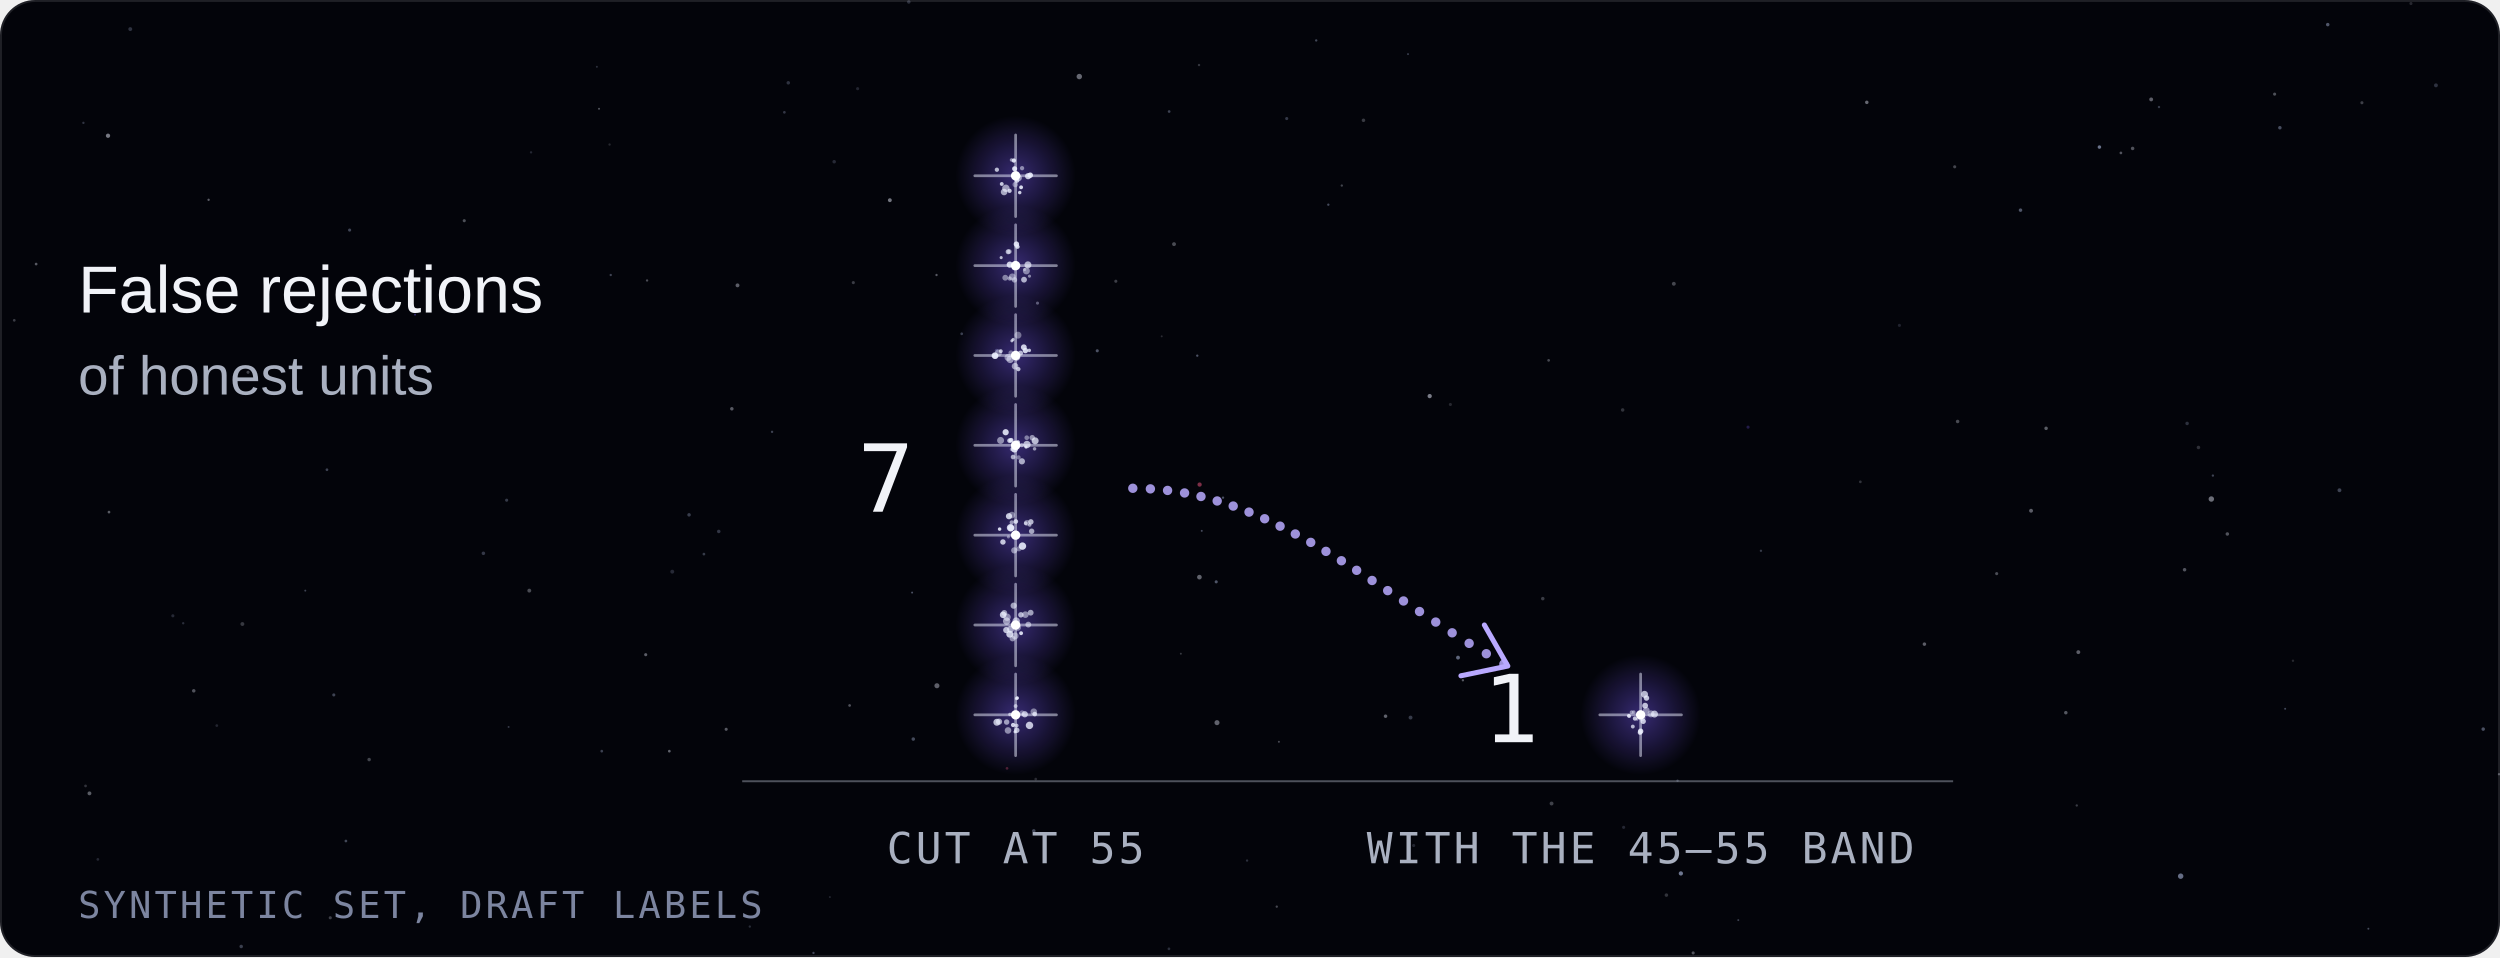
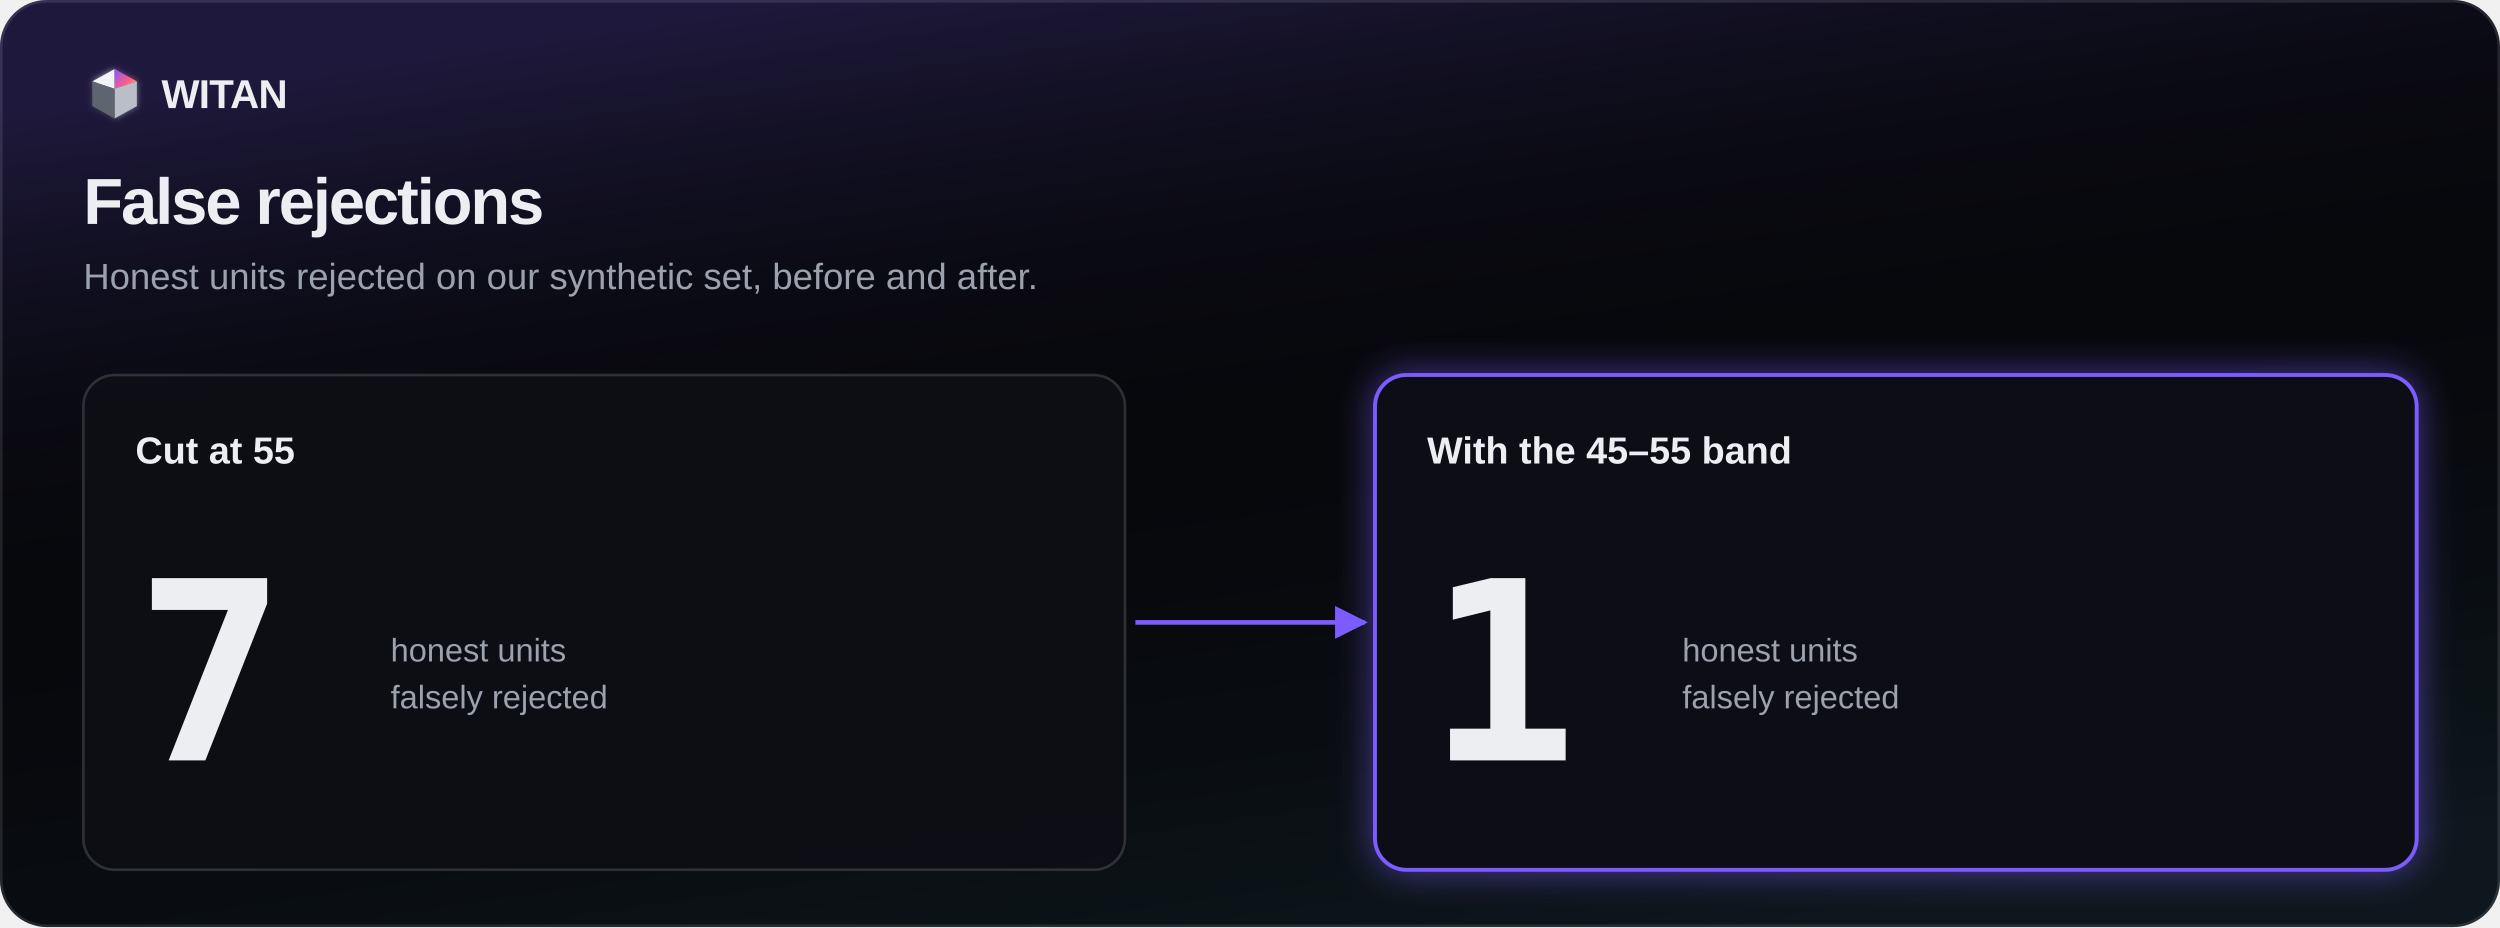
- <svg xmlns="http://www.w3.org/2000/svg" viewBox="0 0 1280 490" width="1280" height="490" role="img" aria-label="False rejections of honest units on the synthetic set, drawn as stars: seven with the cut at 55, one with the 45 to 55 band" font-family="'Wanted Sans Variable', 'Wanted Sans', 'Segoe UI', 'Helvetica Neue', Arial, sans-serif" text-rendering="geometricPrecision">
+ <svg xmlns="http://www.w3.org/2000/svg" viewBox="0 0 960 356" width="960" height="356" role="img" aria-label="False rejections of honest units on the synthetic set fell from 7 with the cut at 55 to 1 with the 45 to 55 band" font-family="'Wanted Sans Variable', 'Wanted Sans', 'Segoe UI', 'Helvetica Neue', Arial, sans-serif" text-rendering="geometricPrecision">
  <defs>
-     <radialGradient id="halo">
-       <stop offset="0" stop-color="#7C5CFF" stop-opacity=".42" />
-       <stop offset="1" stop-color="#7C5CFF" stop-opacity="0" />
-     </radialGradient>
-     <radialGradient id="cardv" cx="0" cy="0" r="1">
-       <stop offset="0" stop-color="#7C5CFF" stop-opacity=".12" />
-       <stop offset=".55" stop-color="#7C5CFF" stop-opacity="0" />
-     </radialGradient>
-     <radialGradient id="cardr" cx="1" cy="1" r="1">
-       <stop offset="0" stop-color="#FF5C87" stop-opacity=".07" />
-       <stop offset=".6" stop-color="#FF5C87" stop-opacity="0" />
-     </radialGradient>
+     <marker id="arrow" viewBox="0 0 10 10" refX="9" refY="5" markerWidth="7" markerHeight="7" orient="auto-start-reverse">
+       <path d="M0 0L10 5L0 10z" fill="#9BA1AD" />
+     </marker>
+     <marker id="arrow-v" viewBox="0 0 10 10" refX="9" refY="5" markerWidth="7" markerHeight="7" orient="auto-start-reverse">
+       <path d="M0 0L10 5L0 10z" fill="#7C5CFF" />
+     </marker>
+     <marker id="arrow-a" viewBox="0 0 10 10" refX="9" refY="5" markerWidth="7" markerHeight="7" orient="auto-start-reverse">
+       <path d="M0 0L10 5L0 10z" fill="#FFB35C" />
+     </marker>
+     <linearGradient id="aurora" x1="12" y1="2" x2="21" y2="10" gradientUnits="userSpaceOnUse">
+       <stop offset="0" stop-color="#7C5CFF" />
+       <stop offset=".6" stop-color="#FF5C87" />
+       <stop offset="1" stop-color="#FFB35C" />
+     </linearGradient>
+     <linearGradient id="aurora-h" x1="0" y1="0" x2="1" y2="0">
+       <stop offset="0" stop-color="#7C5CFF" />
+       <stop offset="1" stop-color="#5EE0FF" />
+     </linearGradient>
+     <linearGradient id="aurora-v" x1="0" y1="1" x2="0" y2="0">
+       <stop offset="0" stop-color="#7C5CFF" />
+       <stop offset="1" stop-color="#5EE0FF" />
+     </linearGradient>
+     <linearGradient id="tint" x1=".3" y1="0" x2=".7" y2="1">
+       <stop offset="0" stop-color="#7C5CFF" stop-opacity=".2" />
+       <stop offset=".46" stop-color="#07080C" stop-opacity="0" />
+       <stop offset="1" stop-color="#5EE0FF" stop-opacity=".07" />
+     </linearGradient>
+     <filter id="glow-v" x="-50%" y="-50%" width="200%" height="200%">
+       <feDropShadow dx="0" dy="0" stdDeviation="7" flood-color="#7C5CFF" flood-opacity="0.55" />
+     </filter>
+     <filter id="glow-w" x="-50%" y="-50%" width="200%" height="200%">
+       <feDropShadow dx="0" dy="0" stdDeviation="2.5" flood-color="#ECEEF2" flood-opacity="0.45" />
+     </filter>
+     <filter id="glow-g" x="-50%" y="-50%" width="200%" height="200%">
+       <feDropShadow dx="0" dy="0" stdDeviation="4" flood-color="#58C48A" flood-opacity="0.8" />
+     </filter>
+     <filter id="glow-a" x="-50%" y="-50%" width="200%" height="200%">
+       <feDropShadow dx="0" dy="0" stdDeviation="4" flood-color="#FFB35C" flood-opacity="0.45" />
+     </filter>
+     <filter id="blur-mark" x="-50%" y="-50%" width="200%" height="200%">
+       <feGaussianBlur stdDeviation="1.2" />
+     </filter>
  </defs>
-   <rect width="1280" height="490" rx="18" fill="#03040A" />
-   <g fill="rgb(200,215,255)">
-     <circle cx="680.1" cy="104.8" r="0.6" fill-opacity="0.33" />
-     <circle cx="401.6" cy="57.5" r="0.7" fill-opacity="0.24" />
-     <circle cx="259.4" cy="256.1" r="0.8" fill-opacity="0.26" />
-     <circle cx="167.4" cy="240.5" r="0.7" fill-opacity="0.30" />
-     <circle cx="93.8" cy="319.1" r="0.6" fill-opacity="0.20" />
-     <circle cx="529.3" cy="425.4" r="0.9" fill-opacity="0.31" />
-     <circle cx="88.5" cy="315.3" r="0.8" fill-opacity="0.18" />
-     <circle cx="439.1" cy="45.4" r="0.8" fill-opacity="0.16" />
-     <circle cx="344.2" cy="292.7" r="1.0" fill-opacity="0.18" />
-     <circle cx="312.7" cy="140.8" r="0.6" fill-opacity="0.30" />
-     <circle cx="111.0" cy="371.5" r="0.7" fill-opacity="0.16" />
-     <circle cx="615.3" cy="271.8" r="0.5" fill-opacity="0.34" />
-     <circle cx="1105.4" cy="54.8" r="0.6" fill-opacity="0.26" />
-     <circle cx="42.7" cy="62.9" r="0.6" fill-opacity="0.23" />
-     <circle cx="613.0" cy="182.1" r="0.6" fill-opacity="0.37" />
-     <circle cx="66.7" cy="14.9" r="1.0" fill-opacity="0.22" />
-     <circle cx="424.9" cy="459.3" r="0.5" fill-opacity="0.16" />
-     <circle cx="1271.4" cy="373.3" r="0.9" fill-opacity="0.36" />
-     <circle cx="1133.0" cy="243.5" r="0.6" fill-opacity="0.30" />
-     <circle cx="1074.9" cy="75.3" r="0.9" fill-opacity="0.52" />
-     <circle cx="622.7" cy="297.9" r="0.8" fill-opacity="0.38" />
-     <circle cx="972.5" cy="166.6" r="0.8" fill-opacity="0.15" />
-     <circle cx="1170.0" cy="362.9" r="0.5" fill-opacity="0.33" />
-     <circle cx="170.9" cy="355.8" r="0.8" fill-opacity="0.30" />
-     <circle cx="860.6" cy="447.2" r="1.1" fill-opacity="0.54" />
-     <circle cx="722.2" cy="367.4" r="1.0" fill-opacity="0.26" />
-     <circle cx="383.9" cy="474.4" r="0.6" fill-opacity="0.19" />
-     <circle cx="1247.2" cy="43.7" r="1.0" fill-opacity="0.22" />
-     <circle cx="271.9" cy="78.0" r="0.6" fill-opacity="0.17" />
-     <circle cx="723.8" cy="432.9" r="0.8" fill-opacity="0.16" />
-     <circle cx="360.4" cy="283.7" r="0.7" fill-opacity="0.26" />
-     <circle cx="1034.5" cy="107.6" r="0.9" fill-opacity="0.39" />
-     <circle cx="901.6" cy="282.0" r="0.6" fill-opacity="0.26" />
-     <circle cx="465.3" cy="1.0" r="0.9" fill-opacity="0.21" />
-     <circle cx="368.0" cy="272.1" r="0.9" fill-opacity="0.24" />
-     <circle cx="638.5" cy="440.6" r="0.6" fill-opacity="0.21" />
-     <circle cx="1197.8" cy="251.0" r="1.0" fill-opacity="0.30" />
-     <circle cx="890.0" cy="471.1" r="0.5" fill-opacity="0.29" />
-     <circle cx="598.6" cy="57.1" r="0.7" fill-opacity="0.30" />
-     <circle cx="720.9" cy="27.7" r="0.5" fill-opacity="0.28" />
-     <circle cx="179.0" cy="117.8" r="0.8" fill-opacity="0.31" />
-     <circle cx="395.3" cy="221.1" r="0.6" fill-opacity="0.30" />
-     <circle cx="858.9" cy="399.7" r="0.6" fill-opacity="0.26" />
-     <circle cx="352.8" cy="263.6" r="0.9" fill-opacity="0.27" />
-     <circle cx="177.1" cy="430.6" r="0.7" fill-opacity="0.32" />
-     <circle cx="467.0" cy="303.4" r="0.5" fill-opacity="0.37" />
-     <circle cx="746.5" cy="336.7" r="1.0" fill-opacity="0.46" />
-     <circle cx="247.5" cy="283.3" r="0.9" fill-opacity="0.25" />
-     <circle cx="156.3" cy="302.4" r="0.5" fill-opacity="0.30" />
-     <circle cx="1167.3" cy="65.4" r="0.9" fill-opacity="0.34" />
-     <circle cx="123.5" cy="484.6" r="0.9" fill-opacity="0.28" />
-     <circle cx="1212.6" cy="475.5" r="0.5" fill-opacity="0.33" />
-     <circle cx="1119.8" cy="216.8" r="0.9" fill-opacity="0.21" />
-     <circle cx="831.3" cy="423.6" r="0.8" fill-opacity="0.17" />
-     <circle cx="427.1" cy="82.8" r="0.9" fill-opacity="0.18" />
-     <circle cx="658.8" cy="60.7" r="0.8" fill-opacity="0.25" />
-     <circle cx="510.3" cy="179.6" r="1.0" fill-opacity="0.27" />
-     <circle cx="626.2" cy="254.8" r="0.6" fill-opacity="0.36" />
-     <circle cx="561.8" cy="179.6" r="0.8" fill-opacity="0.37" />
-     <circle cx="403.6" cy="42.4" r="0.9" fill-opacity="0.22" />
-     <circle cx="305.6" cy="34.2" r="0.5" fill-opacity="0.21" />
-     <circle cx="260.4" cy="372.2" r="0.5" fill-opacity="0.25" />
-     <circle cx="467.6" cy="378.4" r="0.9" fill-opacity="0.33" />
-     <circle cx="1116.5" cy="448.6" r="1.4" fill-opacity="0.50" />
-     <circle cx="308.1" cy="384.6" r="0.7" fill-opacity="0.29" />
-     <circle cx="673.9" cy="20.7" r="0.6" fill-opacity="0.32" />
-     <circle cx="50.1" cy="440.0" r="0.7" fill-opacity="0.17" />
-     <circle cx="1191.8" cy="12.6" r="0.9" fill-opacity="0.39" />
-     <circle cx="492.4" cy="170.9" r="0.7" fill-opacity="0.28" />
-     <circle cx="598.5" cy="485.8" r="0.7" fill-opacity="0.20" />
-     <circle cx="416.5" cy="487.9" r="0.6" fill-opacity="0.31" />
+   <rect width="960" height="356" rx="18" fill="#07080C" />
+   <rect width="960" height="356" rx="18" fill="url(#tint)" />
+   <rect x=".5" y=".5" width="959" height="355" rx="17.5" fill="none" stroke="#ECEEF2" stroke-opacity=".12" />
+   <g transform="translate(32.6 24.6) scale(0.95)" filter="url(#blur-mark)" opacity=".6">
+     <polygon points="3,7 12,2 12,10" fill="#F2F3F7" />
+     <polygon points="12,2 21,7 12,10" fill="url(#aurora)" />
+     <polygon points="21,7 21,17 12,22 12,10" fill="#B9BEC9" />
+     <polygon points="3,7 12,10 12,22 3,17" fill="#5E6470" />
  </g>
-   <g fill="rgb(236,240,255)">
-     <circle cx="237.7" cy="113.0" r="0.8" fill-opacity="0.32" />
-     <circle cx="18.5" cy="135.2" r="0.7" fill-opacity="0.36" />
-     <circle cx="1057.7" cy="364.9" r="0.9" fill-opacity="0.35" />
-     <circle cx="623.1" cy="370.0" r="1.3" fill-opacity="0.40" />
-     <circle cx="709.4" cy="366.7" r="0.9" fill-opacity="0.40" />
-     <circle cx="55.3" cy="69.5" r="1.1" fill-opacity="0.49" />
-     <circle cx="479.7" cy="351.1" r="1.3" fill-opacity="0.39" />
-     <circle cx="271.0" cy="302.4" r="1.0" fill-opacity="0.30" />
-     <circle cx="436.9" cy="144.7" r="0.8" fill-opacity="0.24" />
-     <circle cx="7.3" cy="164.0" r="0.7" fill-opacity="0.24" />
-     <circle cx="857.0" cy="145.3" r="1.0" fill-opacity="0.28" />
-     <circle cx="330.6" cy="335.2" r="0.8" fill-opacity="0.38" />
-     <circle cx="55.8" cy="262.2" r="0.7" fill-opacity="0.37" />
-     <circle cx="698.1" cy="61.6" r="0.9" fill-opacity="0.23" />
-     <circle cx="853.2" cy="458.3" r="0.9" fill-opacity="0.20" />
-     <circle cx="794.4" cy="411.4" r="1.0" fill-opacity="0.26" />
-     <circle cx="1039.9" cy="261.5" r="1.0" fill-opacity="0.38" />
-     <circle cx="1279.5" cy="396.4" r="0.6" fill-opacity="0.33" />
-     <circle cx="371.8" cy="373.4" r="0.8" fill-opacity="0.36" />
-     <circle cx="342.7" cy="384.6" r="0.7" fill-opacity="0.40" />
-     <circle cx="687.0" cy="95.0" r="0.6" fill-opacity="0.27" />
-     <circle cx="43.8" cy="402.4" r="0.7" fill-opacity="0.20" />
-     <circle cx="830.8" cy="209.9" r="0.9" fill-opacity="0.20" />
-     <circle cx="1064.1" cy="333.9" r="1.0" fill-opacity="0.38" />
-     <circle cx="654.8" cy="379.8" r="0.5" fill-opacity="0.31" />
-     <circle cx="732.0" cy="202.8" r="1.1" fill-opacity="0.51" />
-     <circle cx="530.3" cy="398.9" r="0.7" fill-opacity="0.17" />
-     <circle cx="1091.9" cy="76.0" r="0.9" fill-opacity="0.33" />
-     <circle cx="1000.8" cy="85.4" r="0.8" fill-opacity="0.28" />
-     <circle cx="124.1" cy="319.5" r="1.0" fill-opacity="0.22" />
-     <circle cx="1047.6" cy="219.3" r="0.9" fill-opacity="0.37" />
-     <circle cx="312.1" cy="74.0" r="0.6" fill-opacity="0.15" />
-     <circle cx="955.8" cy="52.4" r="0.9" fill-opacity="0.42" />
-     <circle cx="1022.3" cy="293.7" r="0.8" fill-opacity="0.31" />
-     <circle cx="792.9" cy="184.5" r="0.7" fill-opacity="0.29" />
-     <circle cx="1002.3" cy="215.8" r="0.9" fill-opacity="0.30" />
-     <circle cx="1140.4" cy="273.4" r="0.9" fill-opacity="0.33" />
-     <circle cx="1085.9" cy="78.3" r="0.7" fill-opacity="0.34" />
-     <circle cx="169.1" cy="469.9" r="0.8" fill-opacity="0.25" />
-     <circle cx="306.7" cy="55.7" r="0.5" fill-opacity="0.35" />
-     <circle cx="45.8" cy="406.2" r="1.0" fill-opacity="0.37" />
-     <circle cx="189.0" cy="388.9" r="0.9" fill-opacity="0.27" />
-     <circle cx="866.9" cy="487.9" r="0.8" fill-opacity="0.33" />
-     <circle cx="99.2" cy="353.7" r="0.9" fill-opacity="0.33" />
-     <circle cx="742.6" cy="207.1" r="0.8" fill-opacity="0.15" />
-     <circle cx="1125.6" cy="229.1" r="0.9" fill-opacity="0.19" />
-     <circle cx="435.0" cy="361.2" r="0.7" fill-opacity="0.33" />
-     <circle cx="1118.5" cy="291.7" r="0.9" fill-opacity="0.34" />
-     <circle cx="604.6" cy="334.7" r="0.5" fill-opacity="0.23" />
-     <circle cx="985.3" cy="329.8" r="0.9" fill-opacity="0.38" />
-     <circle cx="1063.3" cy="412.4" r="0.6" fill-opacity="0.24" />
-     <circle cx="613.9" cy="33.3" r="0.6" fill-opacity="0.22" />
-     <circle cx="789.9" cy="306.5" r="0.9" fill-opacity="0.24" />
-     <circle cx="1209.3" cy="52.6" r="0.8" fill-opacity="0.25" />
-     <circle cx="1101.4" cy="50.9" r="1.0" fill-opacity="0.38" />
-     <circle cx="479.5" cy="140.8" r="0.6" fill-opacity="0.36" />
-     <circle cx="331.3" cy="143.6" r="0.6" fill-opacity="0.31" />
-     <circle cx="594.8" cy="172.2" r="0.5" fill-opacity="0.17" />
-     <circle cx="552.6" cy="39.2" r="1.4" fill-opacity="0.42" />
-     <circle cx="571.3" cy="144.0" r="0.8" fill-opacity="0.25" />
-     <circle cx="614.1" cy="295.5" r="1.2" fill-opacity="0.40" />
-     <circle cx="531.2" cy="155.2" r="0.8" fill-opacity="0.37" />
-     <circle cx="106.8" cy="102.3" r="0.6" fill-opacity="0.38" />
-     <circle cx="374.7" cy="209.3" r="0.9" fill-opacity="0.36" />
-     <circle cx="1234.4" cy="1.8" r="0.8" fill-opacity="0.15" />
-     <circle cx="377.6" cy="146.1" r="1.0" fill-opacity="0.38" />
-     <circle cx="127.0" cy="190.6" r="0.8" fill-opacity="0.26" />
-     <circle cx="1132.2" cy="255.5" r="1.4" fill-opacity="0.45" />
-     <circle cx="455.6" cy="102.5" r="1.0" fill-opacity="0.48" />
-     <circle cx="601.1" cy="125.0" r="1.0" fill-opacity="0.30" />
-     <circle cx="1164.6" cy="48.2" r="0.8" fill-opacity="0.32" />
-     <circle cx="653.7" cy="464.2" r="0.6" fill-opacity="0.29" />
-     <circle cx="952.5" cy="246.7" r="0.7" fill-opacity="0.20" />
-     <circle cx="749.0" cy="348.3" r="0.6" fill-opacity="0.36" />
-     <circle cx="1174.0" cy="338.3" r="0.6" fill-opacity="0.16" />
+   <g transform="translate(32.6 24.6) scale(0.95)">
+     <polygon points="3,7 12,2 12,10" fill="#F2F3F7" />
+     <polygon points="12,2 21,7 12,10" fill="url(#aurora)" />
+     <polygon points="21,7 21,17 12,22 12,10" fill="#B9BEC9" />
+     <polygon points="3,7 12,10 12,22 3,17" fill="#5E6470" />
  </g>
-   <g fill="rgb(124,92,255)">
-     <circle cx="895.0" cy="218.7" r="0.8" fill-opacity="0.26" />
-     <circle cx="212.5" cy="161.1" r="0.5" fill-opacity="0.39" />
+   <text x="62" y="41.5" font-size="15.5" font-weight="700" letter-spacing="-0.3" fill="#ECEEF2">WITAN</text>
+   <text x="32" y="86" font-size="25" font-weight="800" letter-spacing="-0.8" fill="#ECEEF2">False rejections</text>
+   <text x="32" y="111" font-size="14" fill="#9BA1AD">Honest units rejected on our synthetic set, before and after.</text>
+   <g transform="translate(0 40)">
+     <rect x="32" y="104" width="400" height="190" rx="12" fill="#0E0F16" fill-opacity=".86" stroke="#ECEEF2" stroke-opacity=".16" />
+     <rect x="528" y="104" width="400" height="190" rx="12" fill="#0E0F16" stroke="#7C5CFF" stroke-width="1.5" filter="url(#glow-v)" />
+     <text x="52" y="138" font-size="14.5" font-weight="600" fill="#ECEEF2" text-anchor="start" xml:space="preserve">Cut at 55</text>
+     <text x="548" y="138" font-size="14.5" font-weight="600" fill="#ECEEF2" text-anchor="start" xml:space="preserve">With the 45–55 band</text>
+     <text x="52" y="252" font-size="96" font-weight="700" fill="#ECEEF2" text-anchor="start" xml:space="preserve" font-family="'DM Mono', 'SFMono-Regular', Consolas, monospace">7</text>
+     <text x="548" y="252" font-size="96" font-weight="700" fill="#ECEEF2" text-anchor="start" xml:space="preserve" font-family="'DM Mono', 'SFMono-Regular', Consolas, monospace">1</text>
+     <text x="150" y="214" font-size="12.5" font-weight="400" fill="#9BA1AD" text-anchor="start" xml:space="preserve">honest units</text>
+     <text x="150" y="232" font-size="12.5" font-weight="400" fill="#9BA1AD" text-anchor="start" xml:space="preserve">falsely rejected</text>
+     <text x="646" y="214" font-size="12.5" font-weight="400" fill="#9BA1AD" text-anchor="start" xml:space="preserve">honest units</text>
+     <text x="646" y="232" font-size="12.5" font-weight="400" fill="#9BA1AD" text-anchor="start" xml:space="preserve">falsely rejected</text>
+     <path d="M436 199L524 199" fill="none" stroke="#7C5CFF" stroke-width="1.8" marker-end="url(#arrow-v)" />
+     <text x="32" y="330" font-size="12" font-weight="400" fill="#5D6370" text-anchor="start" xml:space="preserve">synthetic set, draft labels</text>
  </g>
-   <g fill="rgb(255,92,135)">
-     <circle cx="515.6" cy="393.4" r="0.7" fill-opacity="0.29" />
-     <circle cx="614.2" cy="248.1" r="1.1" fill-opacity="0.48" />
-   </g>
-   <text x="40" y="160" font-size="34" font-weight="500" fill="#F1F3F8" text-anchor="start" xml:space="preserve">False rejections</text>
-   <text x="40" y="202" font-size="28" font-weight="400" fill="#A9B0C0" text-anchor="start" xml:space="preserve">of honest units</text>
-   <line x1="380" y1="400" x2="1000" y2="400" stroke="#A9B0C0" stroke-opacity=".45" />
-   <circle cx="520" cy="366" r="30.8" fill="url(#halo)" />
-   <g fill="rgb(236,240,255)">
-     <circle cx="520.6" cy="373.9" r="1.4" fill-opacity="0.72" />
-     <circle cx="516.1" cy="374.0" r="1.7" fill-opacity="0.53" />
-     <circle cx="519.7" cy="374.7" r="0.8" fill-opacity="0.74" />
-     <circle cx="529.3" cy="364.4" r="1.7" fill-opacity="0.47" />
-     <circle cx="520.4" cy="357.7" r="0.8" fill-opacity="0.65" />
-     <circle cx="523.3" cy="365.0" r="1.3" fill-opacity="0.40" />
-     <circle cx="527.1" cy="371.4" r="1.9" fill-opacity="0.80" />
-     <circle cx="511.5" cy="369.5" r="1.6" fill-opacity="0.64" />
-     <circle cx="520.0" cy="361.5" r="1.0" fill-opacity="0.59" />
-     <circle cx="515.4" cy="369.7" r="1.4" fill-opacity="0.61" />
-     <circle cx="529.8" cy="365.6" r="1.2" fill-opacity="0.75" />
-     <circle cx="510.4" cy="369.8" r="1.8" fill-opacity="0.74" />
-     <circle cx="520.5" cy="371.5" r="1.0" fill-opacity="0.68" />
-     <circle cx="520.8" cy="357.4" r="0.9" fill-opacity="0.90" />
-     <circle cx="524.7" cy="365.7" r="1.6" fill-opacity="0.72" />
-     <circle cx="518.7" cy="371.2" r="1.1" fill-opacity="0.84" />
-     <circle cx="517.1" cy="365.8" r="0.9" fill-opacity="0.65" />
-   </g>
-   <path d="M499.1 366H540.9M520 345.1V386.9" stroke="rgb(236,240,255)" stroke-opacity=".5" stroke-width="1.4" stroke-linecap="round" />
-   <circle cx="520" cy="366" r="2.4" fill="#fff" />
-   <circle cx="520" cy="320" r="30.8" fill="url(#halo)" />
-   <g fill="rgb(236,240,255)">
-     <circle cx="522.8" cy="324.2" r="1.0" fill-opacity="0.87" />
-     <circle cx="525.0" cy="314.7" r="1.7" fill-opacity="0.52" />
-     <circle cx="515.6" cy="316.0" r="1.9" fill-opacity="0.51" />
-     <circle cx="520.3" cy="318.0" r="1.9" fill-opacity="0.62" />
-     <circle cx="515.4" cy="318.0" r="1.9" fill-opacity="0.57" />
-     <circle cx="519.0" cy="310.1" r="1.6" fill-opacity="0.62" />
-     <circle cx="517.0" cy="324.7" r="1.8" fill-opacity="0.81" />
-     <circle cx="521.0" cy="321.2" r="1.8" fill-opacity="0.43" />
-     <circle cx="517.4" cy="322.2" r="1.8" fill-opacity="0.62" />
-     <circle cx="513.6" cy="314.8" r="1.7" fill-opacity="0.79" />
-     <circle cx="514.2" cy="313.8" r="1.5" fill-opacity="0.57" />
-     <circle cx="527.7" cy="313.7" r="1.5" fill-opacity="0.62" />
-     <circle cx="515.2" cy="322.6" r="1.6" fill-opacity="0.75" />
-     <circle cx="522.7" cy="314.8" r="1.4" fill-opacity="0.70" />
-     <circle cx="519.7" cy="325.6" r="1.8" fill-opacity="0.48" />
-     <circle cx="526.5" cy="319.8" r="1.5" fill-opacity="0.55" />
-     <circle cx="518.4" cy="326.9" r="1.5" fill-opacity="0.52" />
-   </g>
-   <path d="M499.1 320H540.9M520 299.1V340.9" stroke="rgb(236,240,255)" stroke-opacity=".5" stroke-width="1.4" stroke-linecap="round" />
-   <circle cx="520" cy="320" r="2.4" fill="#fff" />
-   <circle cx="520" cy="274" r="30.8" fill="url(#halo)" />
-   <g fill="rgb(236,240,255)">
-     <circle cx="513.5" cy="277.5" r="1.4" fill-opacity="0.80" />
-     <circle cx="528.2" cy="272.0" r="1.4" fill-opacity="0.64" />
-     <circle cx="525.8" cy="267.7" r="1.5" fill-opacity="0.43" />
-     <circle cx="525.2" cy="267.9" r="1.0" fill-opacity="0.69" />
-     <circle cx="517.6" cy="270.4" r="1.6" fill-opacity="0.79" />
-     <circle cx="518.1" cy="263.7" r="1.7" fill-opacity="0.43" />
-     <circle cx="519.3" cy="281.8" r="1.6" fill-opacity="0.51" />
-     <circle cx="521.7" cy="281.0" r="1.3" fill-opacity="0.40" />
-     <circle cx="517.4" cy="270.2" r="1.9" fill-opacity="0.85" />
-     <circle cx="527.2" cy="268.8" r="0.9" fill-opacity="0.59" />
-     <circle cx="511.8" cy="270.9" r="0.9" fill-opacity="0.88" />
-     <circle cx="518.0" cy="267.5" r="1.1" fill-opacity="0.56" />
-     <circle cx="523.5" cy="279.6" r="1.9" fill-opacity="0.88" />
-     <circle cx="516.3" cy="274.9" r="0.8" fill-opacity="0.44" />
-     <circle cx="516.6" cy="264.3" r="1.6" fill-opacity="0.81" />
-     <circle cx="527.8" cy="267.2" r="1.4" fill-opacity="0.72" />
-     <circle cx="520.1" cy="267.0" r="1.2" fill-opacity="0.79" />
-   </g>
-   <path d="M499.1 274H540.9M520 253.1V294.9" stroke="rgb(236,240,255)" stroke-opacity=".5" stroke-width="1.4" stroke-linecap="round" />
-   <circle cx="520" cy="274" r="2.4" fill="#fff" />
-   <circle cx="520" cy="228" r="30.8" fill="url(#halo)" />
-   <g fill="rgb(236,240,255)">
-     <circle cx="525.7" cy="224.1" r="1.2" fill-opacity="0.46" />
-     <circle cx="518.0" cy="230.0" r="1.0" fill-opacity="0.42" />
-     <circle cx="517.7" cy="225.4" r="1.2" fill-opacity="0.85" />
-     <circle cx="514.9" cy="221.3" r="1.6" fill-opacity="0.87" />
-     <circle cx="523.1" cy="227.9" r="1.1" fill-opacity="0.51" />
-     <circle cx="521.2" cy="226.4" r="1.0" fill-opacity="0.86" />
-     <circle cx="521.5" cy="234.2" r="1.1" fill-opacity="0.41" />
-     <circle cx="516.9" cy="225.6" r="1.2" fill-opacity="0.81" />
-     <circle cx="530.0" cy="225.7" r="1.8" fill-opacity="0.74" />
-     <circle cx="512.3" cy="225.5" r="1.8" fill-opacity="0.53" />
-     <circle cx="528.5" cy="224.1" r="1.4" fill-opacity="0.55" />
-     <circle cx="525.8" cy="227.6" r="1.9" fill-opacity="0.71" />
-     <circle cx="519.4" cy="229.9" r="1.8" fill-opacity="0.87" />
-     <circle cx="523.2" cy="236.2" r="1.6" fill-opacity="0.67" />
-     <circle cx="525.3" cy="228.9" r="0.8" fill-opacity="0.76" />
-     <circle cx="529.7" cy="229.8" r="0.9" fill-opacity="0.58" />
-     <circle cx="518.7" cy="234.0" r="1.2" fill-opacity="0.66" />
-   </g>
-   <path d="M499.1 228H540.9M520 207.1V248.9" stroke="rgb(236,240,255)" stroke-opacity=".5" stroke-width="1.4" stroke-linecap="round" />
-   <circle cx="520" cy="228" r="2.4" fill="#fff" />
-   <circle cx="520" cy="182" r="30.8" fill="url(#halo)" />
-   <g fill="rgb(236,240,255)">
-     <circle cx="517.6" cy="180.7" r="1.3" fill-opacity="0.41" />
-     <circle cx="509.4" cy="182.1" r="1.7" fill-opacity="0.88" />
-     <circle cx="520.5" cy="182.8" r="1.9" fill-opacity="0.63" />
-     <circle cx="522.5" cy="180.8" r="1.3" fill-opacity="0.72" />
-     <circle cx="521.4" cy="189.0" r="1.1" fill-opacity="0.75" />
-     <circle cx="519.7" cy="187.5" r="1.7" fill-opacity="0.57" />
-     <circle cx="511.2" cy="180.7" r="1.8" fill-opacity="0.42" />
-     <circle cx="516.1" cy="183.0" r="1.8" fill-opacity="0.48" />
-     <circle cx="521.2" cy="171.6" r="1.8" fill-opacity="0.41" />
-     <circle cx="527.0" cy="179.4" r="0.9" fill-opacity="0.76" />
-     <circle cx="518.1" cy="174.5" r="0.8" fill-opacity="0.73" />
-     <circle cx="518.7" cy="173.8" r="0.8" fill-opacity="0.69" />
-     <circle cx="512.4" cy="179.8" r="1.0" fill-opacity="0.74" />
-     <circle cx="509.7" cy="182.3" r="1.5" fill-opacity="0.51" />
-     <circle cx="525.0" cy="179.5" r="1.4" fill-opacity="0.86" />
-     <circle cx="524.2" cy="177.8" r="1.5" fill-opacity="0.84" />
-     <circle cx="517.2" cy="184.0" r="1.9" fill-opacity="0.55" />
-   </g>
-   <path d="M499.1 182H540.9M520 161.1V202.9" stroke="rgb(236,240,255)" stroke-opacity=".5" stroke-width="1.4" stroke-linecap="round" />
-   <circle cx="520" cy="182" r="2.4" fill="#fff" />
-   <circle cx="520" cy="136" r="30.8" fill="url(#halo)" />
-   <g fill="rgb(236,240,255)">
-     <circle cx="520.4" cy="125.0" r="1.4" fill-opacity="0.87" />
-     <circle cx="524.6" cy="138.0" r="0.8" fill-opacity="0.44" />
-     <circle cx="519.4" cy="143.3" r="1.4" fill-opacity="0.50" />
-     <circle cx="516.8" cy="128.8" r="1.2" fill-opacity="0.48" />
-     <circle cx="524.3" cy="143.2" r="1.5" fill-opacity="0.70" />
-     <circle cx="517.0" cy="135.5" r="1.6" fill-opacity="0.84" />
-     <circle cx="519.4" cy="137.0" r="1.4" fill-opacity="0.70" />
-     <circle cx="518.3" cy="141.8" r="1.8" fill-opacity="0.46" />
-     <circle cx="527.1" cy="141.4" r="0.8" fill-opacity="0.51" />
-     <circle cx="514.7" cy="142.2" r="1.5" fill-opacity="0.48" />
-     <circle cx="516.2" cy="128.9" r="1.3" fill-opacity="0.69" />
-     <circle cx="526.3" cy="135.6" r="1.8" fill-opacity="0.69" />
-     <circle cx="517.0" cy="142.6" r="1.1" fill-opacity="0.51" />
-     <circle cx="525.5" cy="138.7" r="1.8" fill-opacity="0.50" />
-     <circle cx="520.7" cy="126.2" r="1.2" fill-opacity="0.55" />
-     <circle cx="521.1" cy="126.4" r="1.0" fill-opacity="0.67" />
-     <circle cx="512.6" cy="131.9" r="0.8" fill-opacity="0.75" />
-   </g>
-   <path d="M499.1 136H540.9M520 115.1V156.9" stroke="rgb(236,240,255)" stroke-opacity=".5" stroke-width="1.4" stroke-linecap="round" />
-   <circle cx="520" cy="136" r="2.4" fill="#fff" />
-   <circle cx="520" cy="90" r="30.8" fill="url(#halo)" />
-   <g fill="rgb(236,240,255)">
-     <circle cx="512.9" cy="94.2" r="1.0" fill-opacity="0.81" />
-     <circle cx="520.5" cy="89.2" r="1.2" fill-opacity="0.56" />
-     <circle cx="519.8" cy="94.5" r="1.4" fill-opacity="0.41" />
-     <circle cx="510.4" cy="86.9" r="1.1" fill-opacity="0.74" />
-     <circle cx="514.1" cy="98.3" r="1.7" fill-opacity="0.66" />
-     <circle cx="521.5" cy="91.1" r="1.7" fill-opacity="0.59" />
-     <circle cx="527.5" cy="89.7" r="1.4" fill-opacity="0.89" />
-     <circle cx="516.9" cy="97.7" r="1.1" fill-opacity="0.80" />
-     <circle cx="522.1" cy="98.6" r="0.9" fill-opacity="0.83" />
-     <circle cx="515.0" cy="96.4" r="1.9" fill-opacity="0.60" />
-     <circle cx="519.5" cy="86.4" r="1.3" fill-opacity="0.89" />
-     <circle cx="523.3" cy="86.1" r="1.1" fill-opacity="0.51" />
-     <circle cx="522.8" cy="95.9" r="1.0" fill-opacity="0.89" />
-     <circle cx="526.4" cy="90.2" r="1.6" fill-opacity="0.80" />
-     <circle cx="517.9" cy="81.9" r="0.9" fill-opacity="0.53" />
-     <circle cx="520.7" cy="92.4" r="1.2" fill-opacity="0.79" />
-     <circle cx="519.1" cy="82.2" r="1.1" fill-opacity="0.90" />
-   </g>
-   <path d="M499.1 90H540.9M520 69.1V110.9" stroke="rgb(236,240,255)" stroke-opacity=".5" stroke-width="1.4" stroke-linecap="round" />
-   <circle cx="520" cy="90" r="2.4" fill="#fff" />
-   <circle cx="840" cy="366" r="30.8" fill="url(#halo)" />
-   <g fill="rgb(236,240,255)">
-     <circle cx="837.1" cy="367.9" r="1.1" fill-opacity="0.78" />
-     <circle cx="840.0" cy="374.4" r="1.4" fill-opacity="0.87" />
-     <circle cx="834.0" cy="366.5" r="1.0" fill-opacity="0.85" />
-     <circle cx="836.0" cy="372.0" r="1.0" fill-opacity="0.73" />
-     <circle cx="843.0" cy="357.4" r="1.4" fill-opacity="0.79" />
-     <circle cx="834.3" cy="366.8" r="0.8" fill-opacity="0.50" />
-     <circle cx="847.1" cy="365.6" r="1.8" fill-opacity="0.70" />
-     <circle cx="845.3" cy="365.5" r="1.8" fill-opacity="0.48" />
-     <circle cx="842.0" cy="355.5" r="1.8" fill-opacity="0.73" />
-     <circle cx="840.8" cy="367.5" r="1.7" fill-opacity="0.44" />
-     <circle cx="838.2" cy="368.2" r="0.8" fill-opacity="0.56" />
-     <circle cx="836.5" cy="364.6" r="0.9" fill-opacity="0.51" />
-     <circle cx="839.7" cy="375.1" r="1.2" fill-opacity="0.75" />
-     <circle cx="842.3" cy="361.3" r="1.5" fill-opacity="0.77" />
-     <circle cx="835.4" cy="364.7" r="1.0" fill-opacity="0.49" />
-     <circle cx="841.3" cy="369.3" r="1.4" fill-opacity="0.79" />
-     <circle cx="842.9" cy="363.7" r="1.7" fill-opacity="0.49" />
-   </g>
-   <path d="M819.1 366H860.9M840 345.1V386.9" stroke="rgb(236,240,255)" stroke-opacity=".5" stroke-width="1.4" stroke-linecap="round" />
-   <circle cx="840" cy="366" r="2.4" fill="#fff" />
-   <text x="468" y="262" font-size="48" font-weight="500" fill="#F1F3F8" text-anchor="end" xml:space="preserve" font-family="'DM Mono', 'SFMono-Regular', Consolas, monospace">7</text>
-   <text x="788" y="380" font-size="48" font-weight="500" fill="#F1F3F8" text-anchor="end" xml:space="preserve" font-family="'DM Mono', 'SFMono-Regular', Consolas, monospace">1</text>
-   <g fill="rgb(185,169,255)">
-     <circle cx="580.0" cy="250.0" r="2.4" fill-opacity="0.85" />
-     <circle cx="589.0" cy="250.3" r="2.4" fill-opacity="0.85" />
-     <circle cx="597.8" cy="251.1" r="2.4" fill-opacity="0.85" />
-     <circle cx="606.5" cy="252.4" r="2.4" fill-opacity="0.85" />
-     <circle cx="614.9" cy="254.2" r="2.4" fill-opacity="0.85" />
-     <circle cx="623.2" cy="256.5" r="2.4" fill-opacity="0.85" />
-     <circle cx="631.4" cy="259.1" r="2.4" fill-opacity="0.85" />
-     <circle cx="639.5" cy="262.2" r="2.4" fill-opacity="0.85" />
-     <circle cx="647.5" cy="265.6" r="2.4" fill-opacity="0.85" />
-     <circle cx="655.4" cy="269.4" r="2.4" fill-opacity="0.85" />
-     <circle cx="663.2" cy="273.4" r="2.4" fill-opacity="0.85" />
-     <circle cx="671.1" cy="277.7" r="2.4" fill-opacity="0.85" />
-     <circle cx="678.9" cy="282.3" r="2.4" fill-opacity="0.85" />
-     <circle cx="686.8" cy="287.1" r="2.4" fill-opacity="0.85" />
-     <circle cx="694.6" cy="292.0" r="2.4" fill-opacity="0.85" />
-     <circle cx="702.5" cy="297.2" r="2.4" fill-opacity="0.85" />
-     <circle cx="710.5" cy="302.4" r="2.4" fill-opacity="0.85" />
-     <circle cx="718.6" cy="307.7" r="2.4" fill-opacity="0.85" />
-     <circle cx="726.8" cy="313.1" r="2.4" fill-opacity="0.85" />
-     <circle cx="735.1" cy="318.5" r="2.4" fill-opacity="0.85" />
-     <circle cx="743.5" cy="324.0" r="2.4" fill-opacity="0.85" />
-     <circle cx="752.2" cy="329.4" r="2.4" fill-opacity="0.85" />
-     <circle cx="761.0" cy="334.7" r="2.4" fill-opacity="0.85" />
-     <circle cx="770.0" cy="340.0" r="2.4" fill-opacity="0.85" />
-   </g>
-   <path d="M748 346L772 341L760 320" fill="none" stroke="rgb(185,169,255)" stroke-width="2.6" stroke-linecap="round" stroke-linejoin="round" />
-   <text x="520" y="442" font-size="22" fill="#A9B0C0" text-anchor="middle" letter-spacing="1.6" font-family="'DM Mono', 'SFMono-Regular', Consolas, monospace">CUT AT 55</text>
-   <text x="840" y="442" font-size="22" fill="#A9B0C0" text-anchor="middle" letter-spacing="1.6" font-family="'DM Mono', 'SFMono-Regular', Consolas, monospace">WITH THE 45–55 BAND</text>
-   <text x="40" y="470" font-size="19" fill="#7C85A0" text-anchor="start" letter-spacing="1.6" font-family="'DM Mono', 'SFMono-Regular', Consolas, monospace">SYNTHETIC SET, DRAFT LABELS</text>
-   <rect x=".5" y=".5" width="1279" height="489" rx="17.5" fill="none" stroke="#ECEEF2" stroke-opacity=".12" />
</svg>
